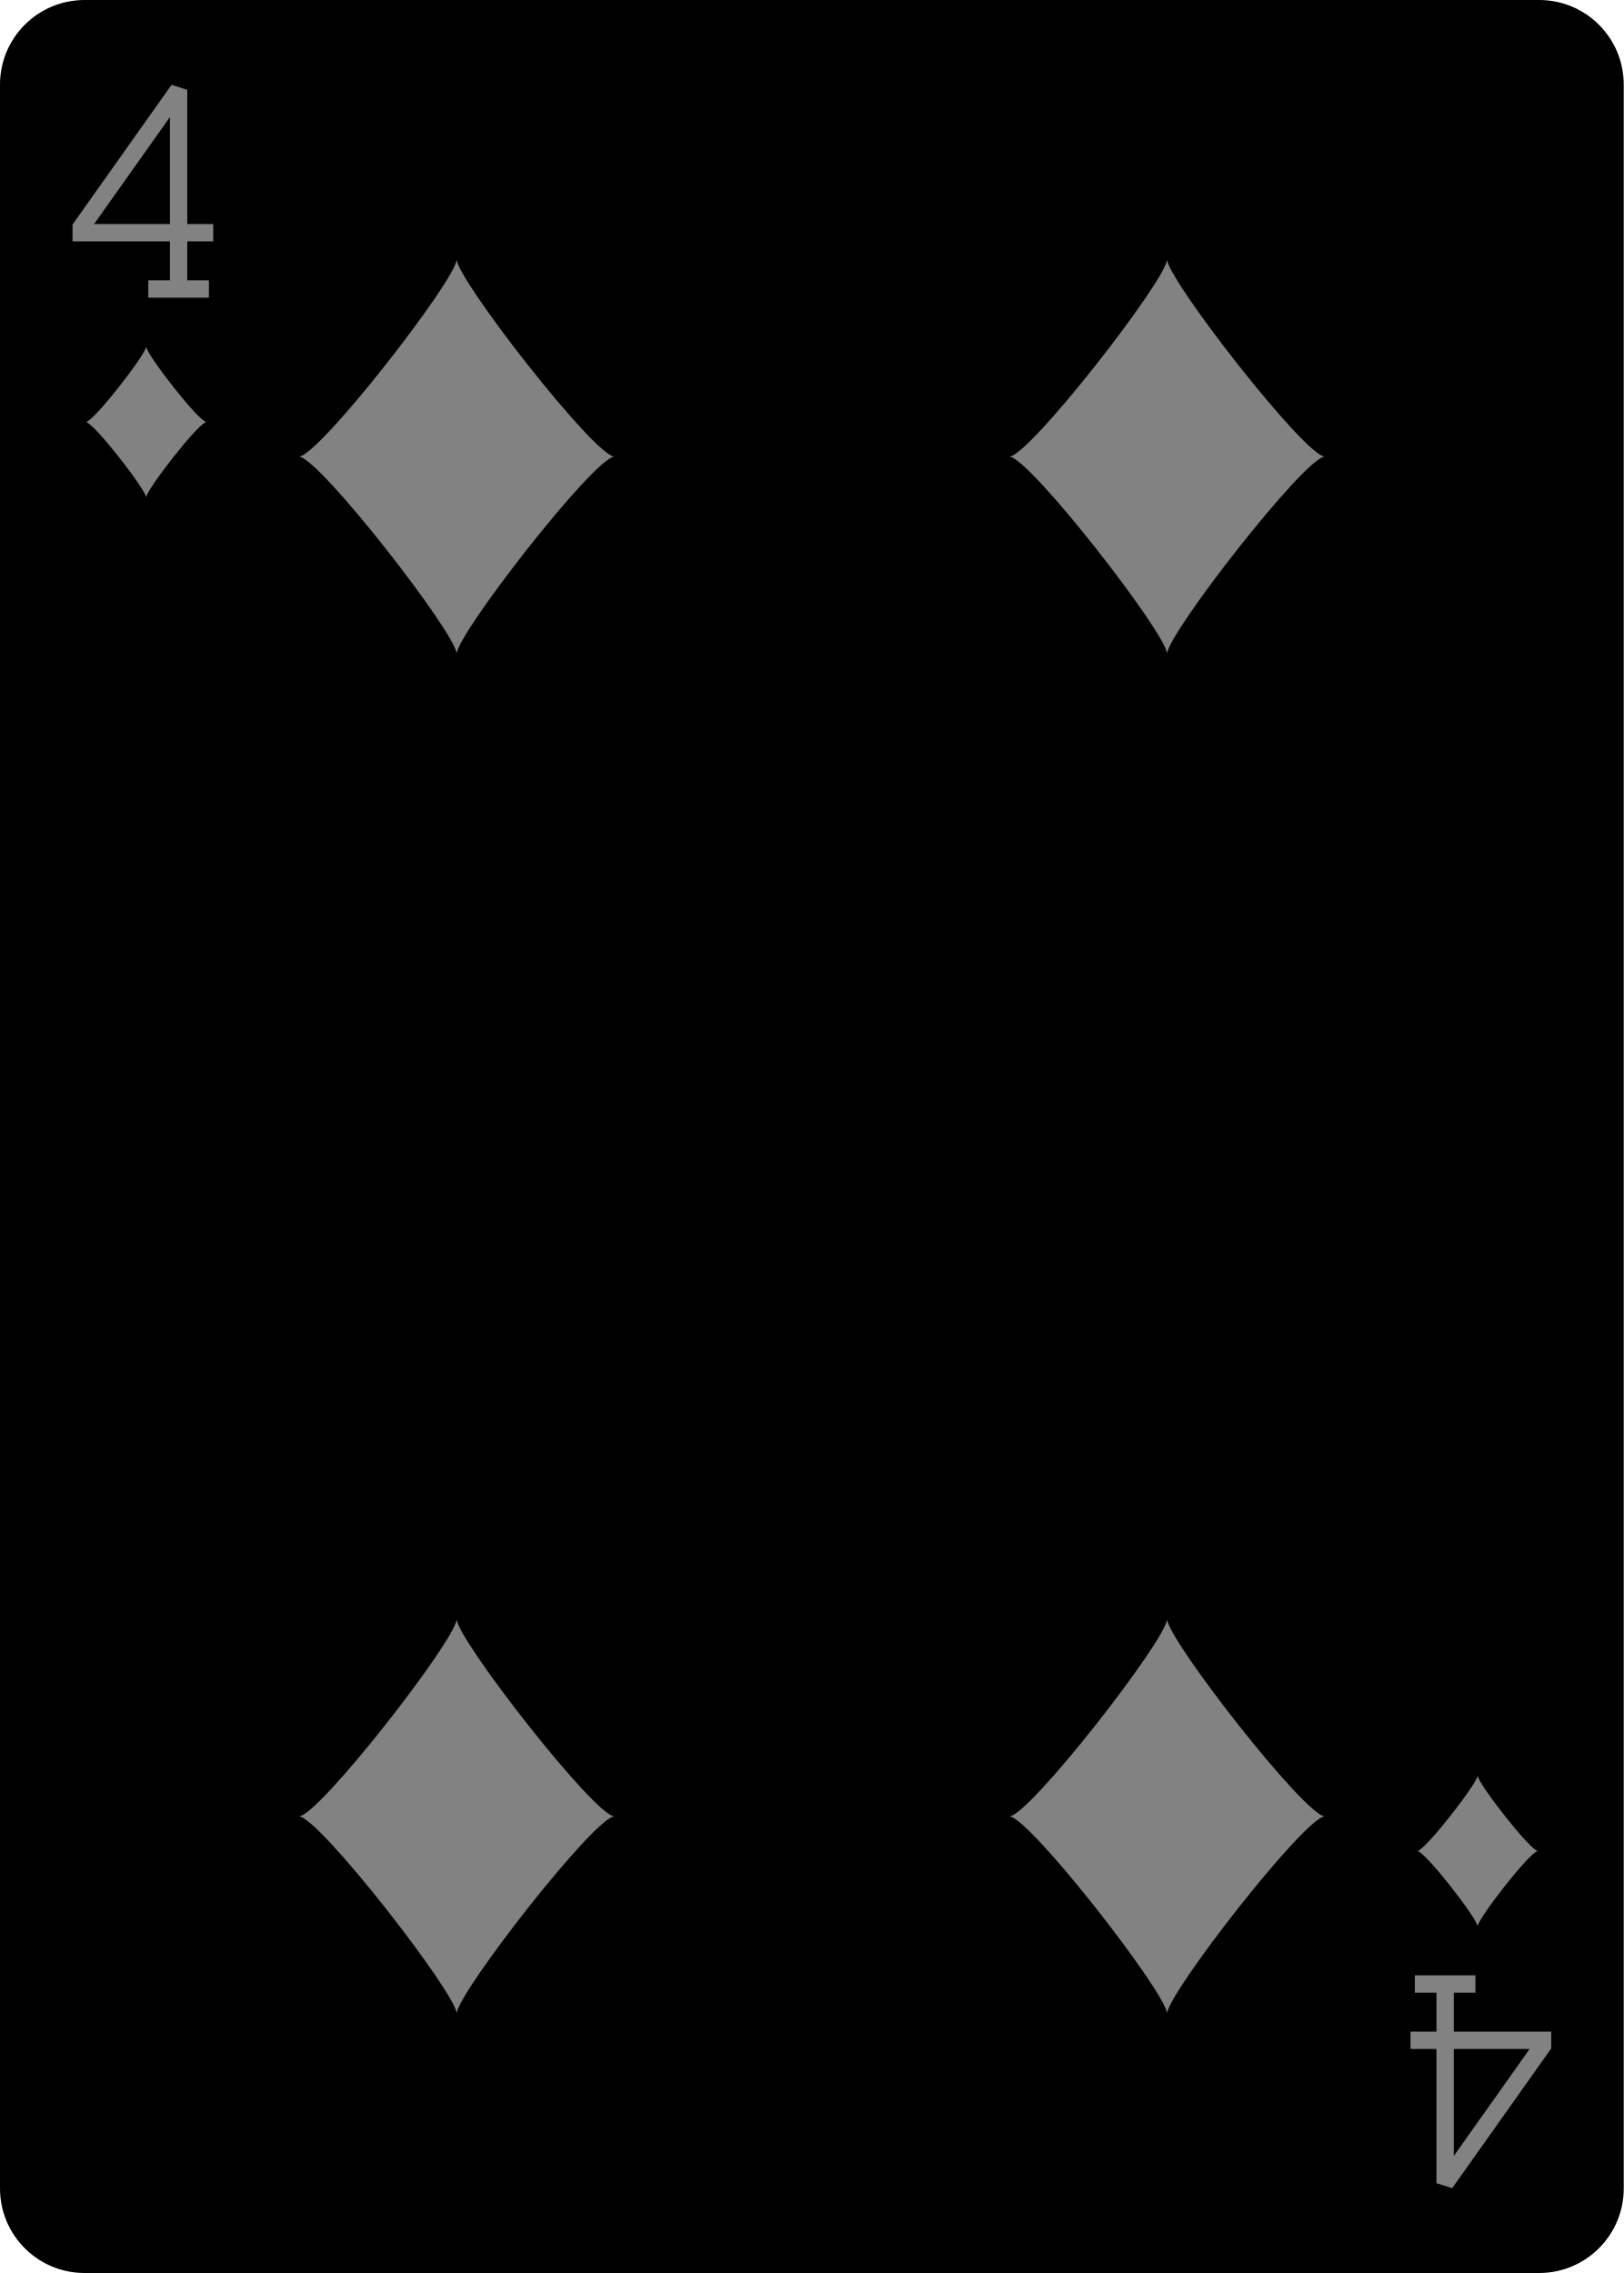
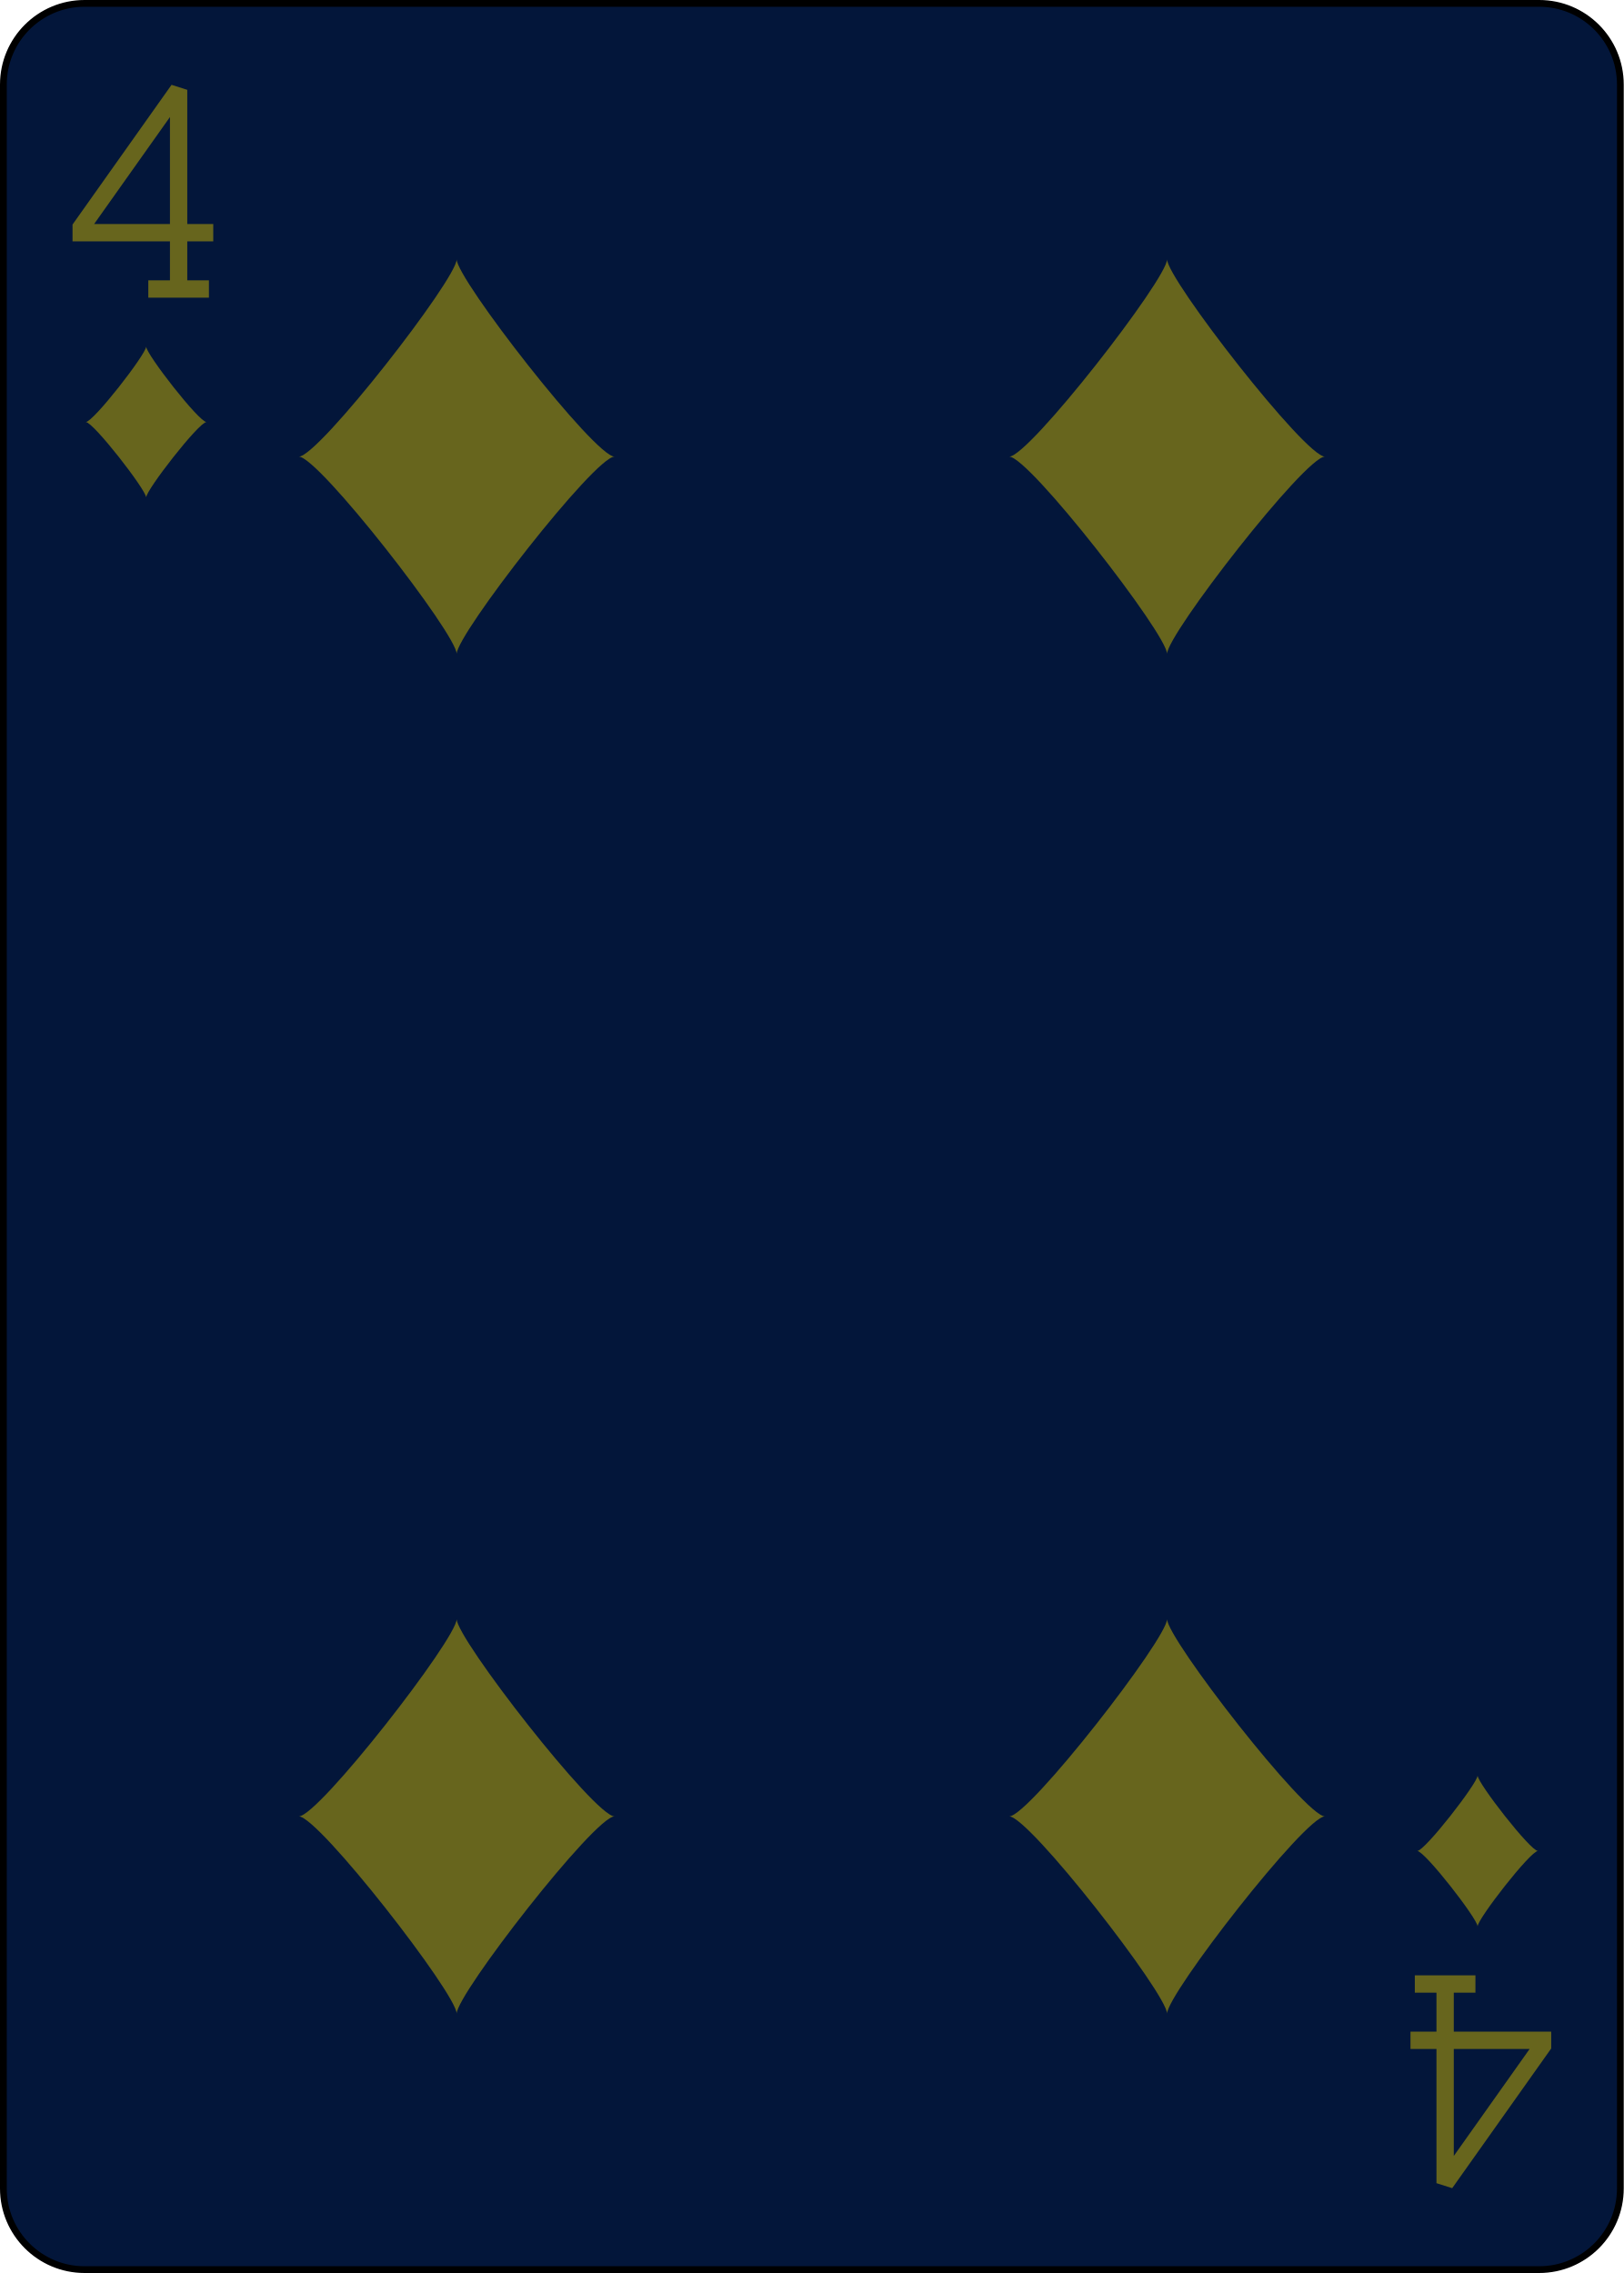
<svg xmlns="http://www.w3.org/2000/svg" xmlns:xlink="http://www.w3.org/1999/xlink" class="card" face="4D" height="3.5in" preserveAspectRatio="none" viewBox="-120 -168 240 336" width="2.5in">
  <symbol id="SD4" viewBox="-600 -600 1200 1200" preserveAspectRatio="xMinYMid">
-     <path d="M-400 0C-350 0 0 -450 0 -500C0 -450 350 0 400 0C350 0 0 450 0 500C0 450 -350 0 -400 0Z" fill="#828282" />
+     <path d="M-400 0C-350 0 0 -450 0 -500C0 -450 350 0 400 0C350 0 0 450 0 500C0 450 -350 0 -400 0Z" fill="#67651d" />
  </symbol>
  <symbol id="VD4" viewBox="-500 -500 1000 1000" preserveAspectRatio="xMinYMid">
-     <path d="M50 460L250 460M150 460L150 -460L-300 175L-300 200L270 200" stroke="#828282" stroke-width="80" stroke-linecap="square" stroke-miterlimit="1.5" fill="none" />
+     <path d="M50 460L250 460M150 460L150 -460L-300 175L-300 200L270 200" stroke="#67651d" stroke-width="80" stroke-linecap="square" stroke-miterlimit="1.5" fill="none" />
  </symbol>
-   <rect width="239" height="335" x="-119.5" y="-167.5" rx="12" ry="12" fill="#000000" stroke="black" />
+   <rect width="239" height="335" x="-119.5" y="-167.5" rx="12" ry="12" fill="#03163a" stroke="black" />
  <use xlink:href="#VD4" height="32" x="-114.4" y="-156" />
  <use xlink:href="#SD4" height="26.769" x="-111.784" y="-119" />
  <use xlink:href="#SD4" height="70" x="-87.501" y="-135.501" />
  <use xlink:href="#SD4" height="70" x="17.501" y="-135.501" />
+   <use xlink:href="#SD4" height="70" x="-87.501" y="65.501" />
+   <use xlink:href="#SD4" height="70" x="17.501" y="65.501" />
  <g transform="rotate(180)">
    <use xlink:href="#VD4" height="32" x="-114.4" y="-156" />
    <use xlink:href="#SD4" height="26.769" x="-111.784" y="-119" />
-     <use xlink:href="#SD4" height="70" x="-87.501" y="-135.501" />
-     <use xlink:href="#SD4" height="70" x="17.501" y="-135.501" />
  </g>
</svg>
